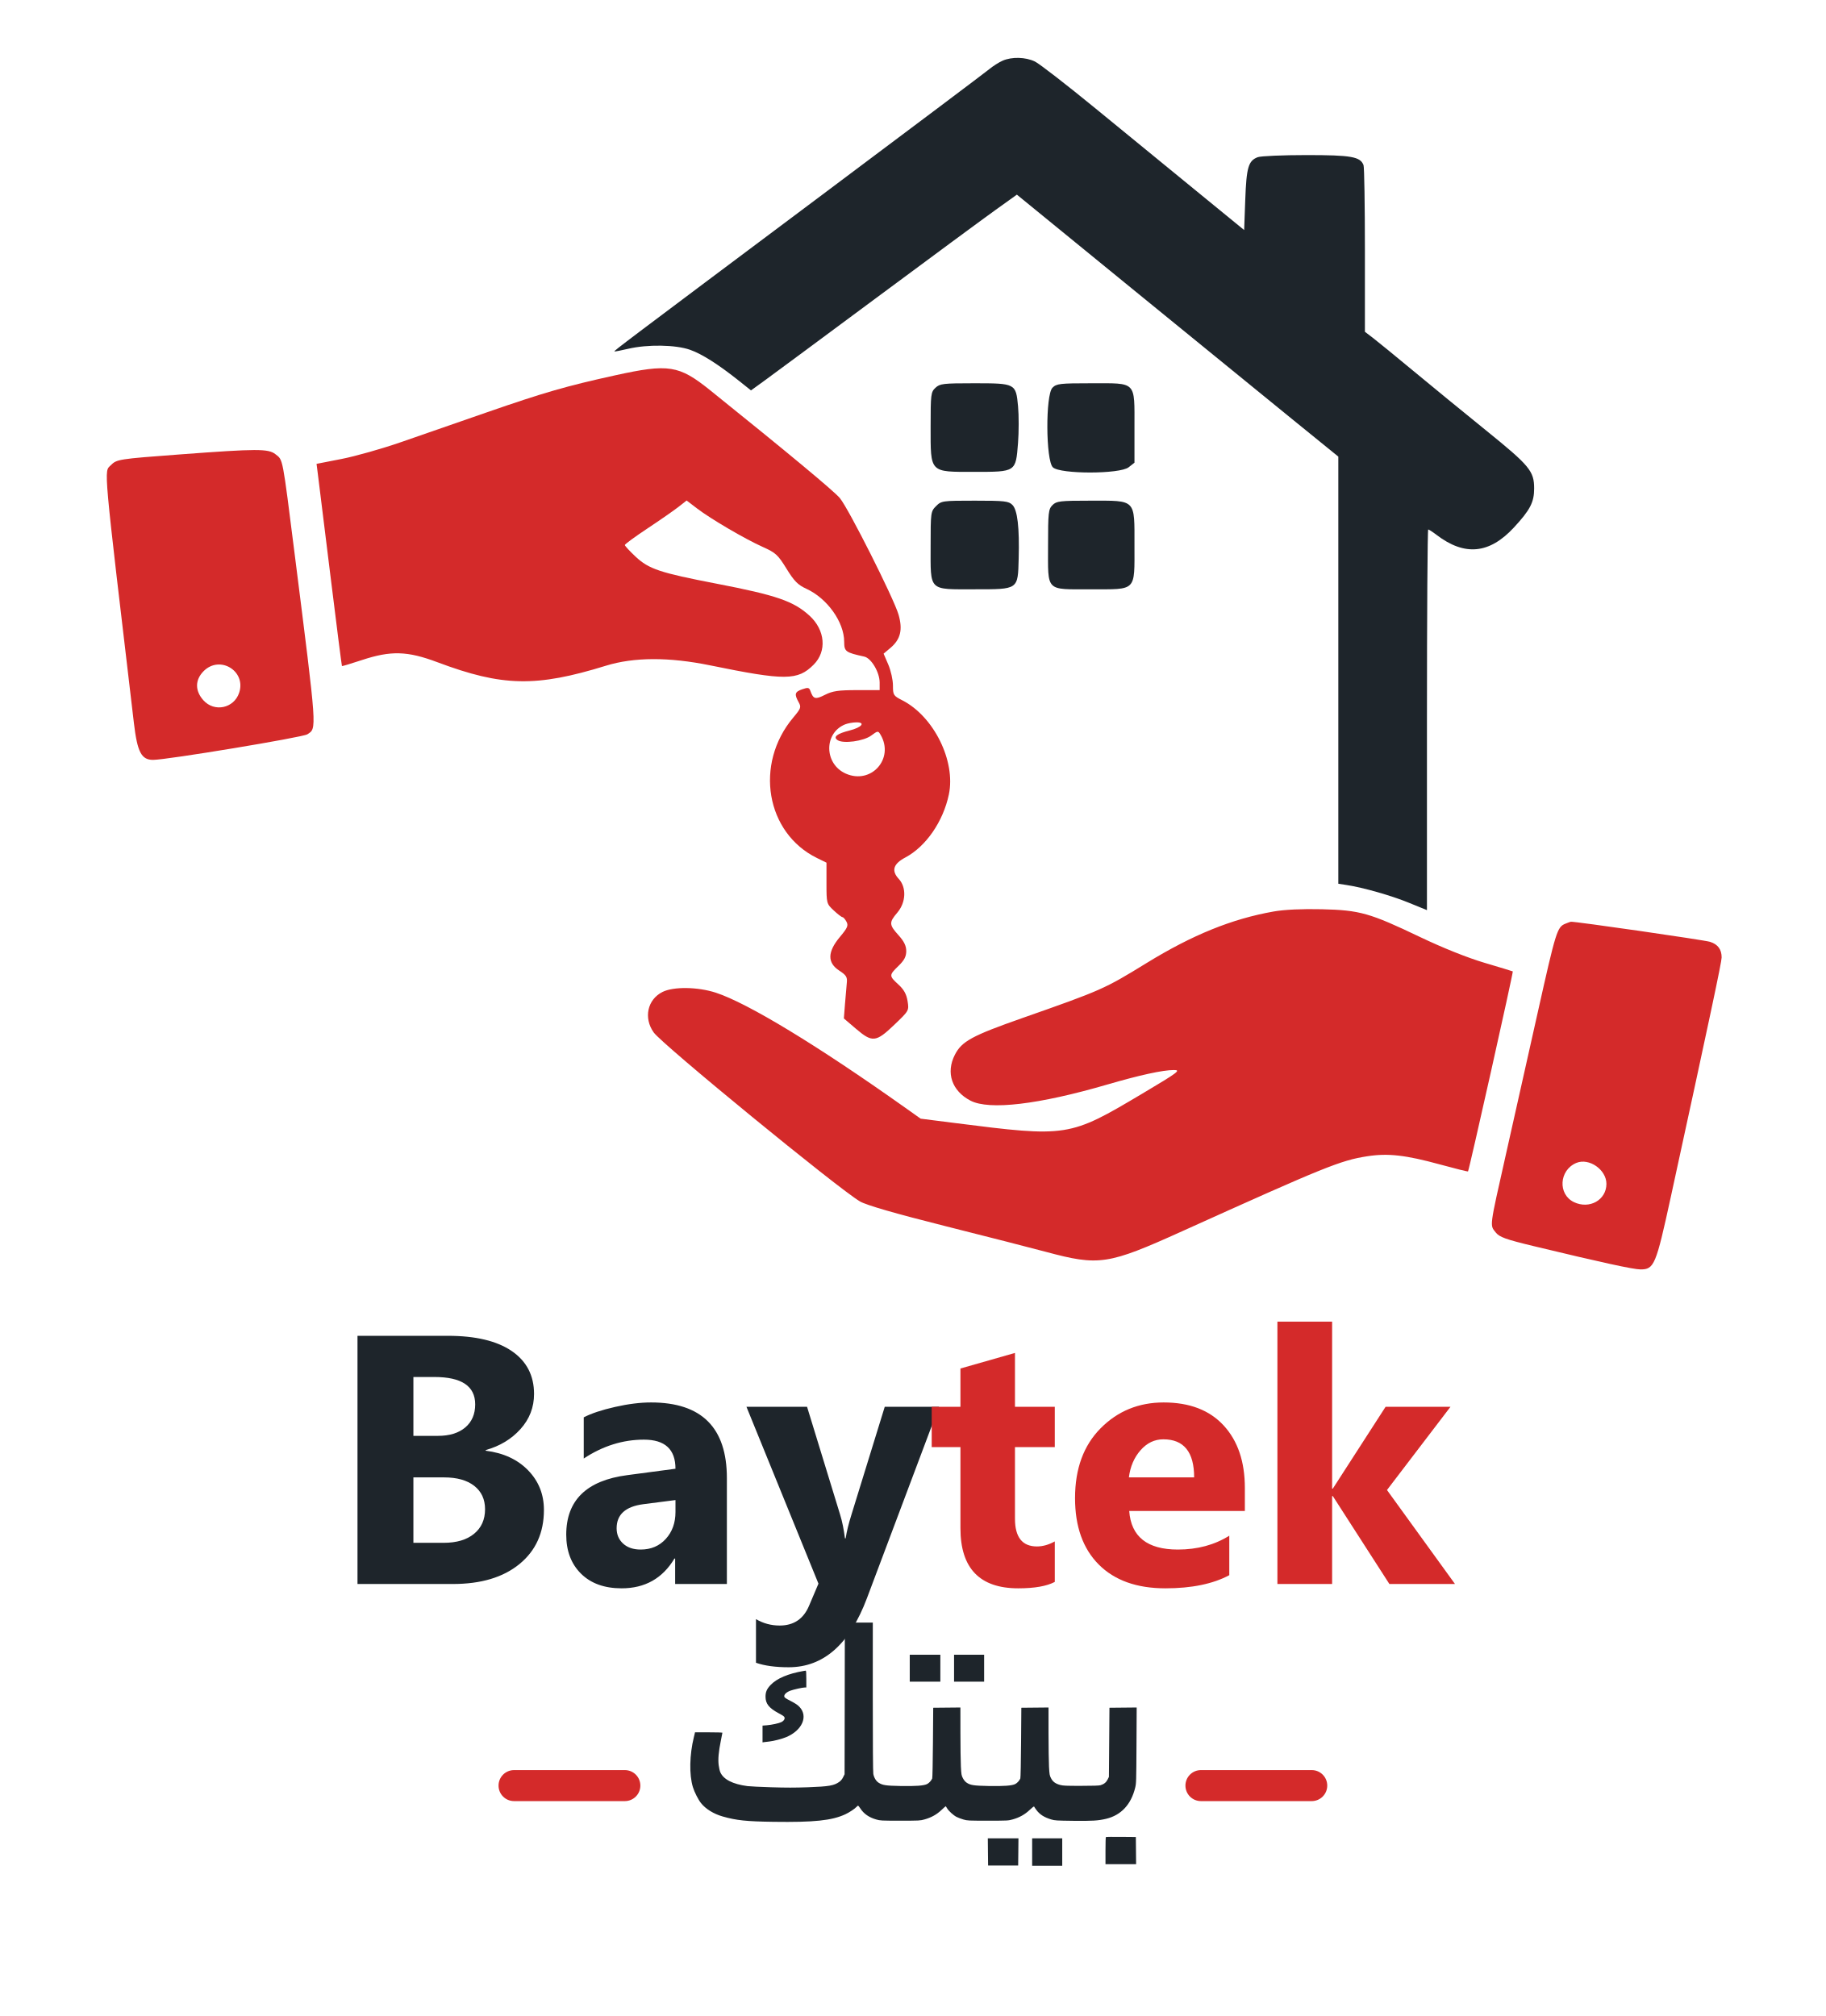
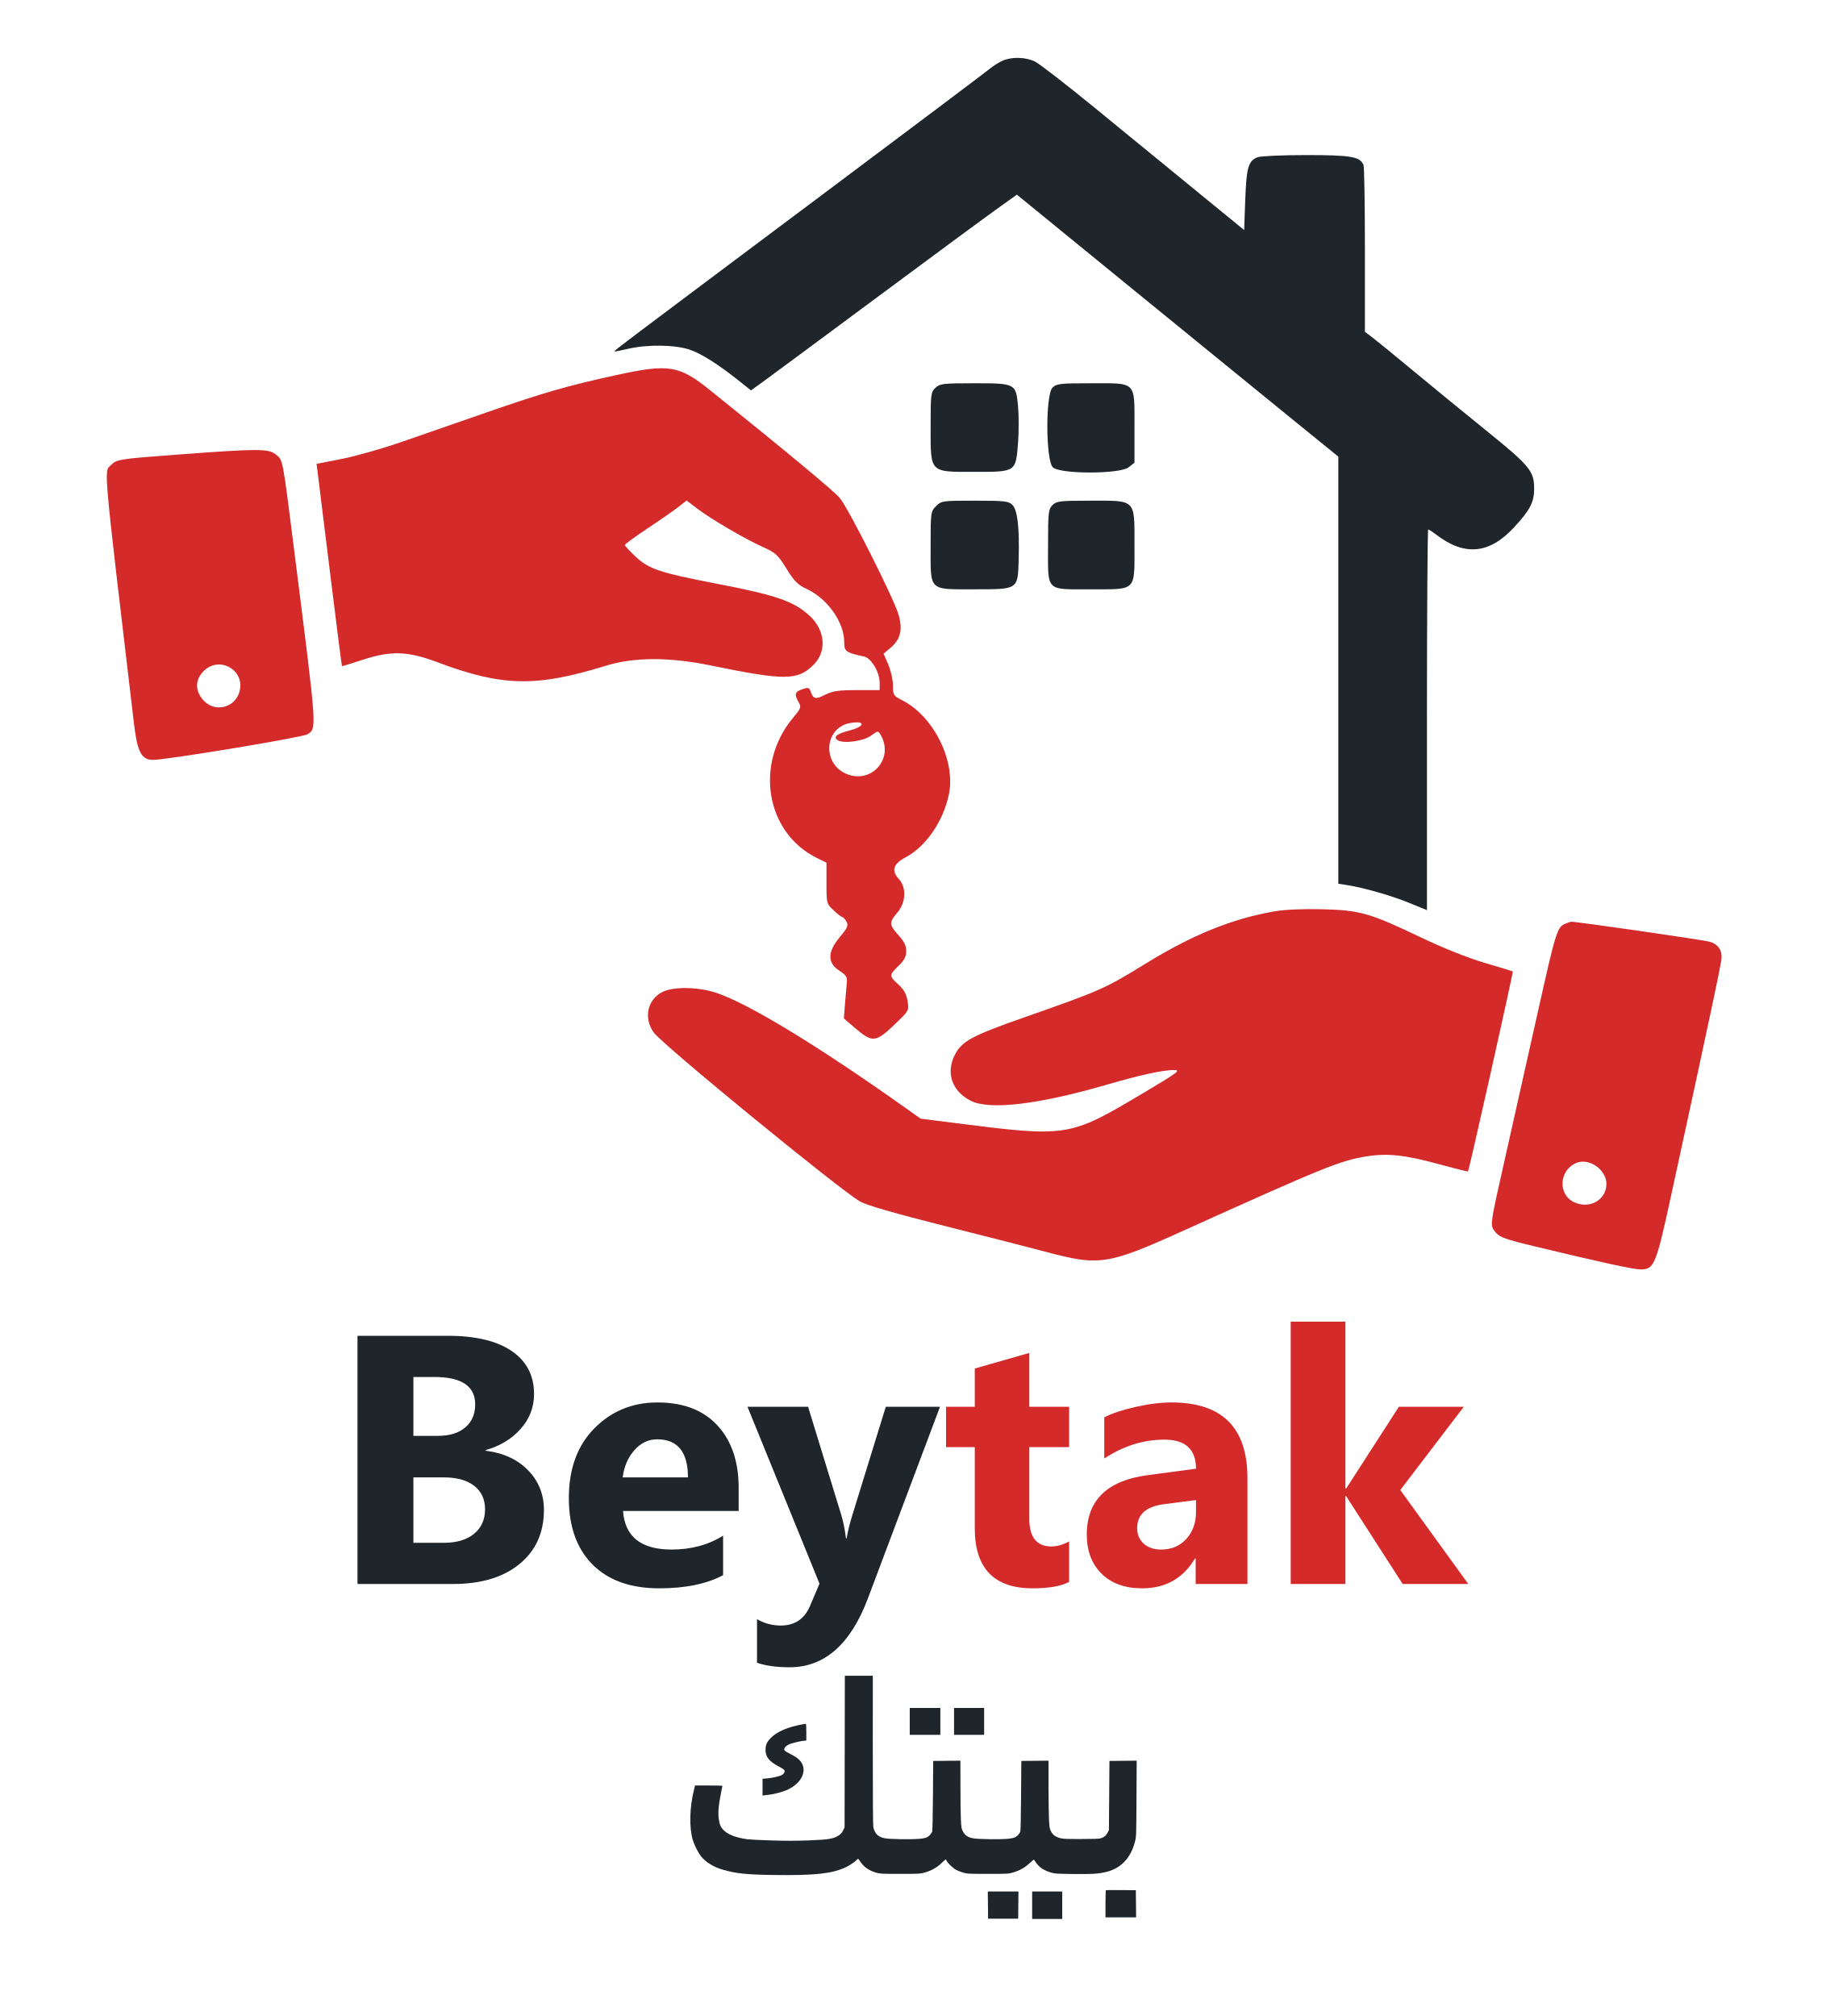
<svg xmlns="http://www.w3.org/2000/svg" viewBox="210 150 824 910" width="100%" height="100%" fill="none">
  <path fill="#1E252B" fill-rule="evenodd" d="M 662.500 177.389 C 660.850 178.110, 658.150 179.822, 656.500 181.193 C 654.850 182.565, 620.875 208.115, 581 237.971 C 490.314 305.872, 487.021 308.355, 487.293 308.627 C 487.416 308.749, 490.213 308.216, 493.508 307.441 C 502.212 305.393, 514.896 305.595, 521.408 307.883 C 526.825 309.787, 534.185 314.465, 543.718 322.062 L 548.936 326.221 555.218 321.669 C 558.673 319.166, 581.300 302.417, 605.500 284.450 C 629.700 266.482, 653.871 248.650, 659.214 244.822 L 668.928 237.863 720.714 280.139 C 749.196 303.390, 781.837 329.996, 793.250 339.261 L 814 356.108 814 452.509 L 814 548.909 817.750 549.489 C 825.350 550.663, 837.698 554.178, 845.737 557.456 L 854 560.825 854 474.912 C 854 427.661, 854.255 389, 854.567 389 C 854.878 389, 856.579 390.102, 858.345 391.450 C 871.032 401.126, 882.193 400.053, 893.259 388.092 C 900.582 380.176, 902.376 376.714, 902.376 370.500 C 902.376 362.651, 900.385 360.243, 880.760 344.357 C 870.717 336.228, 855.904 324.101, 847.843 317.410 C 839.781 310.718, 831.569 304.010, 829.593 302.503 L 826 299.763 826 262.963 C 826 242.723, 825.720 225.435, 825.379 224.545 C 823.907 220.709, 819.886 220, 799.615 220 C 788.898 220, 779.003 220.428, 777.626 220.952 C 773.404 222.557, 772.536 225.523, 772 240.169 L 771.500 253.839 749.893 236.169 C 738.009 226.451, 717.572 209.725, 704.477 199 C 691.381 188.275, 679.055 178.724, 677.084 177.776 C 672.833 175.732, 666.668 175.568, 662.500 177.389 M 632.189 325.039 C 630.119 326.967, 630 327.920, 630 342.584 C 630 363.653, 629.368 363, 649.766 363 C 668.542 363, 668.423 363.078, 669.444 350.028 C 669.837 344.997, 669.845 337.520, 669.460 333.413 C 668.490 323.066, 668.363 323, 649.466 323 C 635.663 323, 634.191 323.174, 632.189 325.039 M 685 325 C 681.803 328.197, 681.959 357.952, 685.189 360.961 C 688.536 364.079, 715.392 364.053, 719.365 360.927 L 722 358.855 722 342.927 C 722 321.835, 723.140 323, 702.500 323 C 688.333 323, 686.828 323.172, 685 325 M 632.455 378.455 C 630.059 380.850, 630 381.283, 630 396.455 C 630 417.140, 628.843 416, 649.845 416 C 669.734 416, 669.368 416.255, 669.744 402.152 C 670.119 388.070, 669.199 380.199, 666.911 377.911 C 665.199 376.199, 663.433 376, 649.955 376 C 635.314 376, 634.843 376.066, 632.455 378.455 M 685 378 C 683.163 379.837, 683 381.333, 683 396.345 C 683 417.392, 681.631 416, 702.329 416 C 723.158 416, 722 417.167, 722 396.174 C 722 375.074, 722.910 376, 702.186 376 C 688.333 376, 686.824 376.176, 685 378" />
  <path fill="#D42A2A" fill-rule="evenodd" d="M 487.500 319.446 C 465.616 324.259, 455.420 327.203, 429.619 336.159 C 416.904 340.572, 399.525 346.606, 391 349.568 C 382.475 352.529, 370.407 355.947, 364.182 357.163 L 352.864 359.375 353.446 363.937 C 353.766 366.447, 356.301 386.942, 359.080 409.482 C 361.858 432.022, 364.218 450.551, 364.324 450.658 C 364.431 450.764, 368.510 449.535, 373.389 447.926 C 386.442 443.621, 393.872 443.835, 407.376 448.908 C 436.730 459.934, 451.916 460.248, 483.500 450.485 C 496.107 446.587, 511.955 446.537, 530.500 450.335 C 564.398 457.277, 569.996 457.240, 577.214 450.022 C 583.255 443.980, 582.442 434.391, 575.339 427.909 C 568.136 421.336, 560.431 418.683, 533.386 413.465 C 507.825 408.533, 502.846 406.872, 496.872 401.283 C 494.192 398.777, 492 396.407, 492 396.016 C 492 395.625, 496.613 392.246, 502.250 388.508 C 507.887 384.769, 514.161 380.409, 516.192 378.817 L 519.883 375.924 524.589 379.516 C 530.817 384.270, 546.161 393.259, 554.223 396.876 C 560.097 399.511, 561.068 400.399, 564.951 406.693 C 568.440 412.347, 570.081 414.007, 573.917 415.767 C 583.342 420.091, 590.969 430.770, 590.990 439.672 C 591.001 444.101, 591.568 444.521, 600.048 446.379 C 603.222 447.074, 607 453.465, 606.999 458.136 L 606.998 461.500 596.749 461.511 C 588.289 461.521, 585.764 461.895, 582.284 463.654 C 577.928 465.857, 577.062 465.611, 575.701 461.786 C 575.186 460.340, 574.615 460.238, 572.045 461.134 C 568.687 462.305, 568.409 463.305, 570.427 466.949 C 571.684 469.219, 571.505 469.730, 567.963 473.949 C 550.363 494.917, 555.656 526.012, 578.750 537.318 L 583 539.399 583 548.649 C 583 557.793, 583.037 557.933, 586.250 560.945 C 588.038 562.620, 589.822 563.993, 590.215 563.995 C 590.608 563.998, 591.421 564.919, 592.023 566.042 C 592.951 567.778, 592.506 568.813, 589.058 572.931 C 583.416 579.670, 583.316 584.567, 588.750 588.110 C 591.892 590.159, 592.449 591.038, 592.186 593.528 C 592.014 595.163, 591.642 599.473, 591.360 603.107 L 590.847 609.715 596.281 614.357 C 603.683 620.680, 605.312 620.514, 613.591 612.595 C 620.277 606.197, 620.285 606.184, 619.596 601.872 C 619.096 598.745, 617.953 596.683, 615.453 594.393 C 611.182 590.481, 611.184 590.183, 615.500 586 C 618.108 583.472, 619 581.766, 619 579.307 C 619 576.939, 618.011 574.911, 615.500 572.132 C 611.240 567.417, 611.185 566.378, 614.959 561.962 C 618.889 557.365, 619.185 550.570, 615.623 546.727 C 612.194 543.028, 613.129 539.958, 618.563 537.076 C 627.874 532.136, 635.668 520.854, 638.240 508.591 C 641.401 493.519, 631.422 473.358, 617.212 466.108 C 613.196 464.059, 613 463.748, 613 459.415 C 613 456.916, 612.050 452.663, 610.889 449.964 L 608.778 445.057 611.822 442.496 C 616.438 438.613, 617.504 434.246, 615.512 427.393 C 613.389 420.090, 592.994 379.593, 589.048 374.845 C 586.443 371.709, 566.062 354.759, 530.580 326.219 C 516.386 314.801, 511.857 314.089, 487.500 319.446 M 291.500 355.097 C 263.322 357.203, 262.700 357.300, 259.975 360.025 C 256.896 363.104, 256.422 357.835, 270.428 476.344 C 271.981 489.491, 273.805 493, 279.086 493 C 285.226 493, 346.609 482.831, 348.687 481.469 C 353.045 478.614, 353.211 480.998, 343.038 400.513 C 337.349 355.504, 337.783 357.761, 334.306 355.026 C 331.092 352.498, 326.155 352.506, 291.500 355.097 M 301.923 452.923 C 297.987 456.859, 297.935 461.776, 301.784 466.084 C 306.730 471.619, 315.608 469.749, 317.941 462.679 C 321.172 452.888, 309.231 445.615, 301.923 452.923 M 591.418 476.969 C 581.717 480.894, 581.911 494.861, 591.727 499.204 C 603.188 504.273, 613.764 492.397, 607.387 481.619 C 606.312 479.803, 606.167 479.817, 603.168 482.034 C 599.742 484.567, 590.571 485.808, 588.008 484.086 C 585.857 482.640, 587.711 481.166, 593.511 479.712 C 598.986 478.339, 600.825 475.963, 596.333 476.063 C 594.775 476.098, 592.563 476.506, 591.418 476.969 M 784.856 561.432 C 765.976 564.758, 748.117 572.006, 727.390 584.754 C 708.406 596.429, 707.196 596.965, 671.500 609.500 C 648.615 617.537, 644.050 620.021, 640.928 626.140 C 636.786 634.259, 639.595 642.466, 648.008 646.830 C 656.476 651.221, 678.710 648.598, 709.749 639.545 C 724.424 635.265, 734.820 633, 739.787 633 C 743.102 633, 741.767 633.997, 725.471 643.688 C 692.531 663.277, 691.852 663.383, 641 656.923 L 625.500 654.954 618.500 649.985 C 579.034 621.969, 547.489 602.805, 533.085 598.097 C 524.935 595.433, 513.957 595.275, 509 597.752 C 502.180 601.158, 500.368 609.495, 505.026 616.037 C 508.930 621.519, 588.506 686.715, 598.145 692.329 C 601.020 694.003, 614.051 697.772, 636.500 703.421 C 655.200 708.126, 675.675 713.365, 682 715.064 C 706.049 721.521, 709.961 720.930, 743.500 705.777 C 807.970 676.648, 815.022 673.791, 827.042 671.926 C 836.407 670.472, 844.341 671.365, 859.849 675.615 C 866.700 677.493, 872.408 678.910, 872.535 678.764 C 873.029 678.197, 893.060 588.706, 892.744 588.481 C 892.610 588.386, 886.875 586.642, 880 584.606 C 872.338 582.337, 861.114 577.849, 851 573.011 C 828.163 562.087, 823.713 560.828, 806.500 560.418 C 797.716 560.209, 789.652 560.587, 784.856 561.432 M 916.465 566.952 C 912.780 568.445, 912.233 570.196, 904.110 606.504 C 899.681 626.302, 893.125 655.550, 889.541 671.500 C 882.129 704.482, 882.337 702.888, 885.008 706.284 C 886.690 708.421, 889.499 709.435, 902.258 712.508 C 932.808 719.868, 947.174 723, 950.378 723 C 956.549 723, 957.347 721.096, 964.012 690.477 C 981.757 608.961, 986.994 584.284, 986.997 582.184 C 987.002 578.549, 985.292 576.248, 981.758 575.131 C 979.136 574.302, 920.465 565.835, 918.927 566.063 C 918.692 566.098, 917.584 566.498, 916.465 566.952 M 921.388 674.942 C 913.622 678.219, 912.992 689.121, 920.366 692.638 C 927.351 695.968, 935 691.653, 935 684.381 C 935 677.970, 927.136 672.517, 921.388 674.942" />
-   <path fill="#1E252B" fill-rule="evenodd" d="M414.38 865L371.34 865L371.34 752.97L412.12 752.97Q430.87 752.97 440.95 759.84Q451.02 766.72 451.02 779.22Q451.02 788.28 444.89 795.08Q438.76 801.88 429.23 804.53L429.23 804.84Q441.18 806.33 448.33 813.67Q455.48 821.02 455.48 831.56Q455.48 846.95 444.46 855.98Q433.45 865 414.38 865M406.02 771.56L396.57 771.56L396.57 798.13L407.66 798.13Q415.48 798.13 419.97 794.34Q424.46 790.55 424.46 783.91Q424.46 771.56 406.02 771.56M410.40 816.88L396.57 816.88L396.57 846.41L410.24 846.41Q418.99 846.41 423.95 842.34Q428.91 838.28 428.91 831.25Q428.91 824.53 424.03 820.70Q419.15 816.88 410.40 816.88M538.05 817.19L538.05 865L514.70 865L514.70 853.52L514.38 853.52Q506.34 866.95 490.55 866.95Q478.91 866.95 472.23 860.35Q465.55 853.75 465.55 842.73Q465.55 819.45 493.13 815.86L514.85 812.97Q514.85 799.84 500.63 799.84Q486.34 799.84 473.45 808.36L473.45 789.77Q478.60 787.11 487.55 785.08Q496.49 783.05 503.84 783.05Q538.05 783.05 538.05 817.19M514.85 832.50L514.85 827.11L500.32 828.98Q488.29 830.55 488.29 839.84Q488.29 844.06 491.22 846.76Q494.15 849.45 499.15 849.45Q506.10 849.45 510.48 844.65Q514.85 839.84 514.85 832.50M609.30 785L633.76 785L601.26 871.41Q589.54 902.58 565.95 902.58Q556.96 902.58 551.18 900.55L551.18 880.86Q556.10 883.75 561.88 883.75Q571.41 883.75 575.16 874.77L579.38 864.84L546.88 785L574.23 785L589.15 833.67Q590.55 838.20 591.34 844.38L591.65 844.38Q592.35 839.84 594.23 833.83" />
-   <path fill="#D42A2A" fill-rule="evenodd" d="M686.04 845.78L686.04 864.06Q680.57 866.95 669.55 866.95Q643.46 866.95 643.46 839.84L643.46 803.20L630.49 803.20L630.49 785L643.46 785L643.46 767.73L668.07 760.70L668.07 785L686.04 785L686.04 803.20L668.07 803.20L668.07 835.55Q668.07 848.05 677.99 848.05Q681.90 848.05 686.04 845.78M771.82 821.64L771.82 832.03L719.63 832.03Q720.88 849.45 741.59 849.45Q754.79 849.45 764.79 843.20L764.79 861.02Q753.70 866.95 735.96 866.95Q716.59 866.95 705.88 856.21Q695.18 845.47 695.18 826.25Q695.18 806.33 706.74 794.69Q718.30 783.05 735.18 783.05Q752.68 783.05 762.25 793.44Q771.82 803.83 771.82 821.64M719.48 816.88L748.93 816.88Q748.93 799.69 735.02 799.69Q729.09 799.69 724.75 804.61Q720.41 809.53 719.48 816.88M835.96 822.58L866.66 865L837.05 865L811.51 825.31L811.20 825.31L811.20 865L786.51 865L786.51 746.56L811.20 746.56L811.20 821.95L811.51 821.95L835.34 785L864.63 785" />
-   <rect x="435" y="949" width="64" height="14" rx="7" fill="#D42A2A" />
-   <path fill="#1E252B" fill-rule="evenodd" d="M 591.23 916.65 L 591.17 950.88 590.51 952.21 C 590.08 953.10 589.51 953.78 588.80 954.30 C 586.41 956.01 584.19 956.40 574.61 956.75 C 568.71 956.96 564.79 956.96 558.06 956.75 C 553.22 956.60 548.40 956.37 547.35 956.23 C 540.69 955.35 536.52 953.23 535.08 949.96 C 534.83 949.41 534.51 947.99 534.35 946.79 C 534.01 944.10 534.31 940.70 535.32 935.76 C 535.71 933.86 536.03 932.23 536.03 932.13 C 536.03 932.03 533.25 931.95 529.85 931.95 L 523.66 931.95 523.52 932.60 C 523.43 932.96 523.27 933.63 523.16 934.09 C 521.18 942.05 521.00 951.12 522.71 956.68 C 523.40 958.95 525.12 962.33 526.37 963.90 C 528.48 966.55 532.07 968.77 536.13 969.93 C 542.38 971.71 546.83 972.18 559.14 972.35 C 577.41 972.61 585.41 971.77 591.48 968.96 C 593.28 968.14 595.81 966.45 596.62 965.55 C 596.87 965.28 597.16 965.05 597.27 965.05 C 597.37 965.05 597.83 965.61 598.27 966.30 C 599.85 968.73 602.17 970.35 605.40 971.28 C 607.30 971.82 607.62 971.84 616.29 971.84 C 624.97 971.84 625.28 971.82 627.24 971.27 C 630.32 970.41 632.78 969.04 634.93 966.98 C 635.94 966.01 636.81 965.26 636.85 965.31 C 636.89 965.36 637.15 965.79 637.44 966.26 C 638.18 967.50 640.31 969.43 641.72 970.14 C 642.38 970.48 643.77 971.00 644.79 971.30 C 646.58 971.82 647.00 971.84 655.82 971.84 C 664.75 971.84 665.04 971.82 667.01 971.27 C 670.09 970.41 672.54 969.04 674.73 966.96 C 675.86 965.88 676.65 965.29 676.71 965.47 C 676.77 965.64 677.24 966.33 677.75 967.02 C 679.29 969.07 681.25 970.32 684.43 971.28 C 686.05 971.76 686.78 971.81 694.39 971.90 C 703.00 972.00 705.59 971.84 709.19 970.99 C 715.95 969.38 720.46 964.56 722.32 956.95 C 722.80 955.02 722.82 954.17 722.91 937.84 L 723.00 920.75 716.86 920.81 L 710.71 920.87 710.59 936.47 L 710.47 952.07 709.88 953.26 C 709.23 954.55 708.23 955.36 706.69 955.82 C 706.00 956.02 703.35 956.11 697.85 956.11 C 691.06 956.12 689.78 956.06 688.44 955.70 C 686.32 955.12 685.14 954.25 684.32 952.63 C 683.70 951.42 683.63 950.99 683.43 947.52 C 683.32 945.44 683.22 938.56 683.21 932.24 L 683.21 920.75 677.07 920.81 L 670.94 920.87 670.82 936.59 C 670.76 945.24 670.61 952.52 670.49 952.79 C 670.03 953.80 669.09 954.83 668.20 955.29 C 666.72 956.04 663.13 956.31 656.19 956.18 C 649.38 956.05 647.91 955.82 646.18 954.62 C 645.58 954.20 644.98 953.46 644.55 952.63 C 643.92 951.40 643.85 951.01 643.66 947.40 C 643.55 945.25 643.45 938.38 643.45 932.12 L 643.44 920.75 637.30 920.81 L 631.17 920.87 631.05 936.59 C 630.99 945.24 630.84 952.52 630.72 952.79 C 630.26 953.80 629.32 954.83 628.43 955.29 C 626.95 956.04 623.36 956.31 616.42 956.18 C 609.73 956.05 608.35 955.84 606.54 954.70 C 605.39 953.97 604.47 952.46 604.14 950.75 C 603.98 949.92 603.90 937.74 603.90 915.95 L 603.91 882.42 597.60 882.42 L 591.29 882.42 591.23 916.65 M 620.58 903.01 L 620.58 909.09 627.48 909.09 L 634.39 909.09 634.39 903.01 L 634.39 896.94 627.48 896.94 L 620.58 896.94 620.58 903.01 M 640.58 903.01 L 640.58 909.09 647.37 909.09 L 654.15 909.09 654.15 903.01 L 654.15 896.94 647.37 896.94 L 640.58 896.94 640.58 903.01 M 572.71 904.25 C 565.63 905.47 560.58 907.62 557.74 910.62 C 556.07 912.39 555.49 913.75 555.49 915.87 C 555.50 919.04 557.06 921.00 561.40 923.33 C 563.65 924.54 564.03 924.83 564.10 925.39 C 564.18 926.11 563.67 926.81 562.66 927.33 C 561.65 927.85 558.32 928.58 556.13 928.76 L 554.14 928.92 554.14 932.71 L 554.14 936.49 554.91 936.37 C 555.33 936.31 556.33 936.19 557.11 936.11 C 559.15 935.90 562.94 934.92 564.88 934.10 C 572.04 931.05 574.81 924.77 570.86 920.52 C 570.02 919.61 569.01 918.93 566.88 917.83 C 564.43 916.56 564.01 916.26 563.95 915.73 C 563.84 914.85 564.96 913.81 566.68 913.16 C 568.18 912.60 572.19 911.71 573.25 911.71 L 573.90 911.71 573.90 907.90 C 573.90 904.99 573.83 904.09 573.60 904.12 C 573.44 904.14 573.04 904.20 572.71 904.25 M 709.09 979.25 C 709.00 979.34 708.92 982.13 708.92 985.45 L 708.92 991.48 715.83 991.48 L 722.74 991.48 722.68 985.35 L 722.62 979.22 715.93 979.16 C 712.26 979.12 709.18 979.16 709.09 979.25 M 655.87 985.95 L 655.94 992.08 662.73 992.08 L 669.51 992.08 669.58 985.95 L 669.64 979.81 662.73 979.81 L 655.81 979.81 655.87 985.95 M 675.82 986.01 L 675.82 992.20 682.61 992.20 L 689.40 992.20 689.40 986.01 L 689.40 979.81 682.61 979.81 L 675.82 979.81 675.82 986.01" />
-   <rect x="745" y="949" width="64" height="14" rx="7" fill="#D42A2A" />
+   <path fill="#1E252B" fill-rule="evenodd" d="M414.38 865L371.34 865L371.34 752.97L412.12 752.97Q430.87 752.97 440.95 759.84Q451.02 766.72 451.02 779.22Q451.02 788.28 444.89 795.08Q438.76 801.88 429.23 804.53L429.23 804.84Q441.18 806.33 448.33 813.67Q455.48 821.02 455.48 831.56Q455.48 846.95 444.46 855.98Q433.45 865 414.38 865M406.02 771.56L396.57 771.56L396.57 798.13L407.66 798.13Q415.48 798.13 419.97 794.34Q424.46 790.55 424.46 783.91Q424.46 771.56 406.02 771.56M410.40 816.88L396.57 816.88L396.57 846.41L410.24 846.41Q418.99 846.41 423.95 842.34Q428.91 838.28 428.91 831.25Q428.91 824.53 424.03 820.70Q419.15 816.88 410.40 816.88M543.37 821.64L543.37 832.03L491.18 832.03Q492.43 849.45 513.13 849.45Q526.34 849.45 536.34 843.20L536.34 861.02Q525.24 866.95 507.51 866.95Q488.13 866.95 477.43 856.21Q466.73 845.47 466.73 826.25Q466.73 806.33 478.29 794.69Q489.85 783.05 506.73 783.05Q524.23 783.05 533.80 793.44Q543.37 803.83 543.37 821.64M491.02 816.88L520.48 816.88Q520.48 799.69 506.57 799.69Q500.63 799.69 496.30 804.61Q491.96 809.53 491.02 816.88M609.77 785L634.23 785L601.73 871.41Q590.01 902.58 566.41 902.58Q557.43 902.58 551.65 900.55L551.65 880.86Q556.57 883.75 562.35 883.75Q571.88 883.75 575.63 874.77L579.85 864.84L547.35 785L574.70 785L589.62 833.67Q591.02 838.20 591.80 844.38L592.12 844.38Q592.82 839.84 594.70 833.83" />
+   <path fill="#D42A2A" fill-rule="evenodd" d="M692.51 845.78L692.51 864.06Q687.04 866.95 676.02 866.95Q649.93 866.95 649.93 839.84L649.93 803.20L636.96 803.20L636.96 785L649.93 785L649.93 767.73L674.54 760.70L674.54 785L692.51 785L692.51 803.20L674.54 803.20L674.54 835.55Q674.54 848.05 684.46 848.05Q688.37 848.05 692.51 845.78M772.98 817.19L772.98 865L749.62 865L749.62 853.52L749.30 853.52Q741.26 866.95 725.48 866.95Q713.84 866.95 707.16 860.35Q700.48 853.75 700.48 842.73Q700.48 819.45 728.05 815.86L749.77 812.97Q749.77 799.84 735.55 799.84Q721.26 799.84 708.37 808.36L708.37 789.77Q713.52 787.11 722.47 785.08Q731.41 783.05 738.76 783.05Q772.98 783.05 772.98 817.19M749.77 832.50L749.77 827.11L735.24 828.98Q723.21 830.55 723.21 839.84Q723.21 844.06 726.14 846.76Q729.07 849.45 734.07 849.45Q741.02 849.45 745.40 844.65Q749.77 839.84 749.77 832.50M841.96 822.58L872.66 865L843.05 865L817.51 825.31L817.20 825.31L817.20 865L792.51 865L792.51 746.56L817.20 746.56L817.20 821.95L817.51 821.95L841.34 785L870.63 785" />
+   <path fill="#1E252B" fill-rule="evenodd" d="M 591.23 940.65 L 591.17 974.88 590.51 976.21 C 590.08 977.10 589.51 977.78 588.80 978.30 C 586.41 980.01 584.19 980.40 574.61 980.75 C 568.71 980.96 564.79 980.96 558.06 980.75 C 553.22 980.60 548.40 980.37 547.35 980.23 C 540.69 979.35 536.52 977.23 535.08 973.96 C 534.83 973.41 534.51 971.99 534.35 970.79 C 534.01 968.10 534.31 964.70 535.32 959.76 C 535.71 957.86 536.03 956.23 536.03 956.13 C 536.03 956.03 533.25 955.95 529.85 955.95 L 523.66 955.95 523.52 956.60 C 523.43 956.96 523.27 957.63 523.16 958.09 C 521.18 966.05 521.00 975.12 522.71 980.68 C 523.40 982.95 525.12 986.33 526.37 987.90 C 528.48 990.55 532.07 992.77 536.13 993.93 C 542.38 995.71 546.83 996.18 559.14 996.35 C 577.41 996.61 585.41 995.77 591.48 992.96 C 593.28 992.14 595.81 990.45 596.62 989.55 C 596.87 989.28 597.16 989.05 597.27 989.05 C 597.37 989.05 597.83 989.61 598.27 990.30 C 599.85 992.73 602.17 994.35 605.40 995.28 C 607.30 995.82 607.62 995.84 616.29 995.84 C 624.97 995.84 625.28 995.82 627.24 995.27 C 630.32 994.41 632.78 993.04 634.93 990.98 C 635.94 990.01 636.81 989.26 636.85 989.31 C 636.89 989.36 637.15 989.79 637.44 990.26 C 638.18 991.50 640.31 993.43 641.72 994.14 C 642.38 994.48 643.77 995.00 644.79 995.30 C 646.58 995.82 647.00 995.84 655.82 995.84 C 664.75 995.84 665.04 995.82 667.01 995.27 C 670.09 994.41 672.54 993.04 674.73 990.96 C 675.86 989.88 676.65 989.29 676.71 989.47 C 676.77 989.64 677.24 990.33 677.75 991.02 C 679.29 993.07 681.25 994.32 684.43 995.28 C 686.05 995.76 686.78 995.81 694.39 995.90 C 703.00 996.00 705.59 995.84 709.19 994.99 C 715.95 993.38 720.46 988.56 722.32 980.95 C 722.80 979.02 722.82 978.17 722.91 961.84 L 723.00 944.75 716.86 944.81 L 710.71 944.87 710.59 960.47 L 710.47 976.07 709.88 977.26 C 709.23 978.55 708.23 979.36 706.69 979.82 C 706.00 980.02 703.35 980.11 697.85 980.11 C 691.06 980.12 689.78 980.06 688.44 979.70 C 686.32 979.12 685.14 978.25 684.32 976.63 C 683.70 975.42 683.63 974.99 683.43 971.52 C 683.32 969.44 683.22 962.56 683.21 956.24 L 683.21 944.75 677.07 944.81 L 670.94 944.87 670.82 960.59 C 670.76 969.24 670.61 976.52 670.49 976.79 C 670.03 977.80 669.09 978.83 668.20 979.29 C 666.72 980.04 663.13 980.31 656.19 980.18 C 649.38 980.05 647.91 979.82 646.18 978.62 C 645.58 978.20 644.98 977.46 644.55 976.63 C 643.92 975.40 643.85 975.01 643.66 971.40 C 643.55 969.25 643.45 962.38 643.45 956.12 L 643.44 944.75 637.30 944.81 L 631.17 944.87 631.05 960.59 C 630.99 969.24 630.84 976.52 630.72 976.79 C 630.26 977.80 629.32 978.83 628.43 979.29 C 626.95 980.04 623.36 980.31 616.42 980.18 C 609.73 980.05 608.35 979.84 606.54 978.70 C 605.39 977.97 604.47 976.46 604.14 974.75 C 603.98 973.92 603.90 961.74 603.90 939.95 L 603.91 906.42 597.60 906.42 L 591.29 906.42 591.23 940.65 M 620.58 927.01 L 620.58 933.09 627.48 933.09 L 634.39 933.09 634.39 927.01 L 634.39 920.94 627.48 920.94 L 620.58 920.94 620.58 927.01 M 640.58 927.01 L 640.58 933.09 647.37 933.09 L 654.15 933.09 654.15 927.01 L 654.15 920.94 647.37 920.94 L 640.58 920.94 640.58 927.01 M 572.71 928.25 C 565.63 929.47 560.58 931.62 557.74 934.62 C 556.07 936.39 555.49 937.75 555.49 939.87 C 555.50 943.04 557.06 945.00 561.40 947.33 C 563.65 948.54 564.03 948.83 564.10 949.39 C 564.18 950.11 563.67 950.81 562.66 951.33 C 561.65 951.85 558.32 952.58 556.13 952.76 L 554.14 952.92 554.14 956.71 L 554.14 960.49 554.91 960.37 C 555.33 960.31 556.33 960.19 557.11 960.11 C 559.15 959.90 562.94 958.92 564.88 958.10 C 572.04 955.05 574.81 948.77 570.86 944.52 C 570.02 943.61 569.01 942.93 566.88 941.83 C 564.43 940.56 564.01 940.26 563.95 939.73 C 563.84 938.85 564.96 937.81 566.68 937.16 C 568.18 936.60 572.19 935.71 573.25 935.71 L 573.90 935.71 573.90 931.90 C 573.90 928.99 573.83 928.09 573.60 928.12 C 573.44 928.14 573.04 928.20 572.71 928.25 M 709.09 1003.25 C 709.00 1003.34 708.92 1006.13 708.92 1009.45 L 708.92 1015.48 715.83 1015.48 L 722.74 1015.48 722.68 1009.35 L 722.62 1003.22 715.93 1003.16 C 712.26 1003.12 709.18 1003.16 709.09 1003.25 M 655.87 1009.95 L 655.94 1016.08 662.73 1016.08 L 669.51 1016.08 669.58 1009.95 L 669.64 1003.81 662.73 1003.81 L 655.81 1003.81 655.87 1009.95 M 675.82 1010.01 L 675.82 1016.20 682.61 1016.20 L 689.40 1016.20 689.40 1010.01 L 689.40 1003.81 682.61 1003.81 L 675.82 1003.81 675.82 1010.01" />
</svg>
